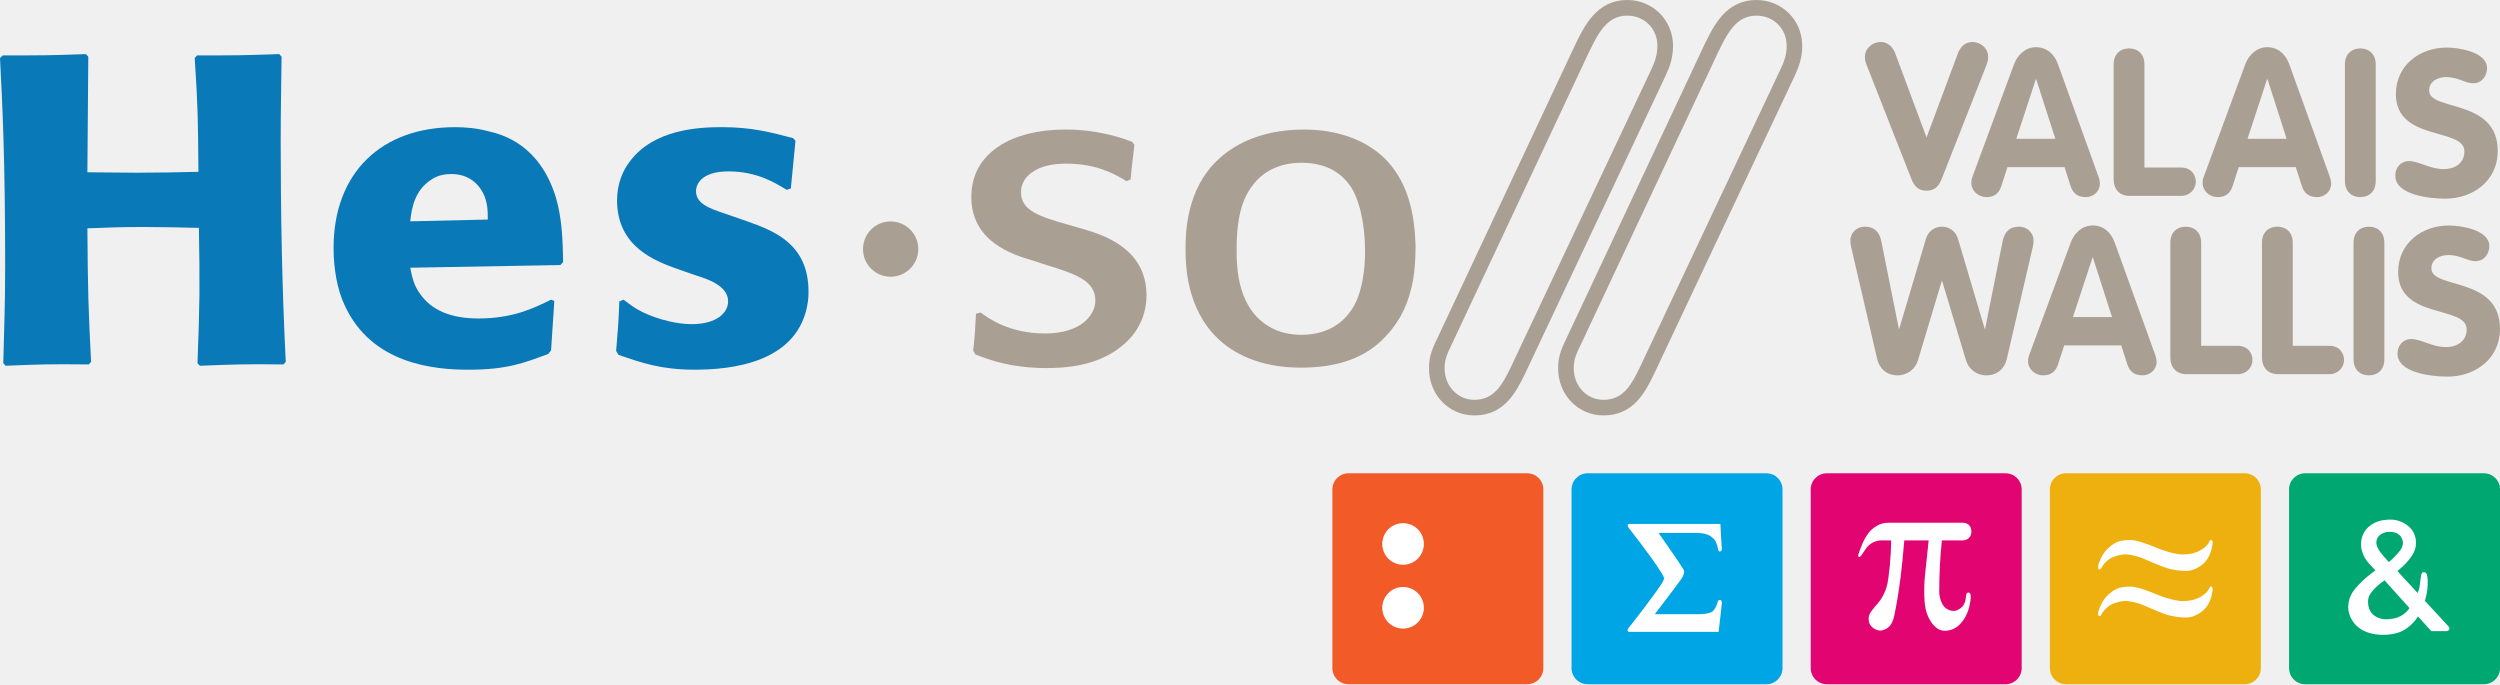
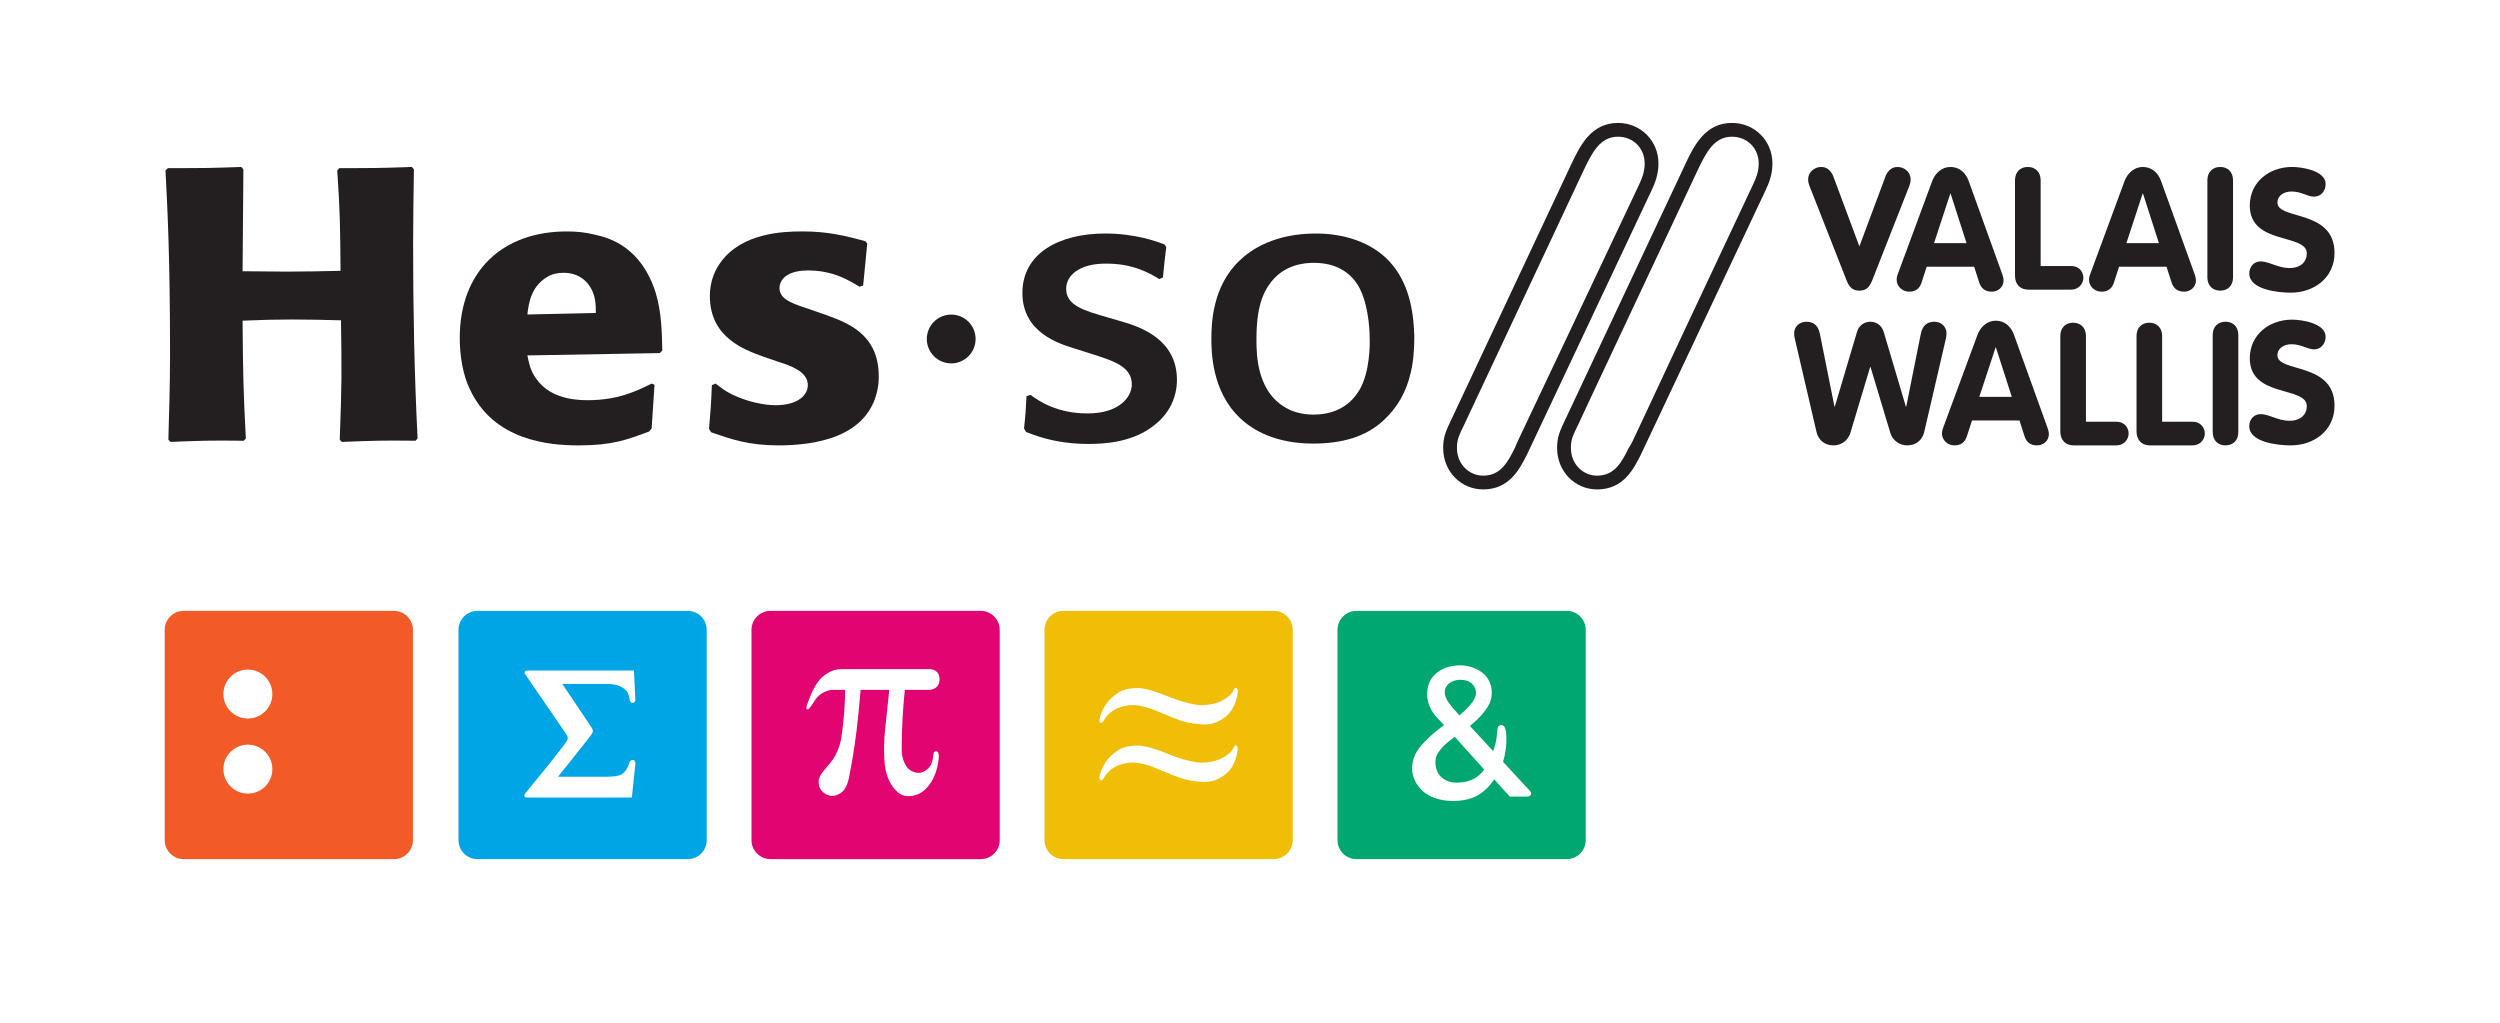
- <svg xmlns="http://www.w3.org/2000/svg" width="240.37mm" height="65.788mm" viewBox="0 0 240.37 65.788" version="1.1" id="svg8">
-   <defs id="defs2" />
-   <g id="layer1" transform="translate(-21.93401,-123.4988)">
-     <g transform="matrix(0.3527778,0,0,-0.3527778,21.93401,189.2865)" id="g18">
-       <g transform="scale(0.1)" id="g20">
-         <path id="path22" style="fill:#aa9f93;fill-opacity:1;fill-rule:nonzero;stroke:none" d="m 3937.23,860.5 c 0,25.852 5.5,37.16 23.63,74.66 1.07,2.324 368.67,785.1 368.67,785.1 25.18,52.13 49.42,101.99 105.32,101.99 46.99,0 82.37,-35.55 82.37,-82.53 0,-26.01 -8.21,-45.75 -17.14,-65.17 0,0 -383.59,-812.941 -383.81,-813.491 -21.13,-42.207 -42.93,-85.918 -97.95,-85.918 -45.37,0 -81.09,37.55 -81.09,85.359 m 355.92,882.34 c -2.11,-4.5 -369.84,-787.27 -369.84,-787.27 -19.97,-41.484 -28.62,-59.574 -28.62,-95.07 0,-71.719 54.27,-127.898 123.63,-127.898 81.14,0 112.98,63.226 136.16,109.476 l 384.04,814.402 c 10.82,23.18 21.3,48.52 21.3,83.24 0,70 -55.02,125.13 -124.97,125.13 -82.69,0 -116.8,-70.55 -141.7,-122.01" />
-         <path id="path24" style="fill:#aa9f93;fill-opacity:1;fill-rule:nonzero;stroke:none" d="m 4289.26,860.5 c 0,25.852 5.44,37.16 23.63,74.66 1.06,2.324 368.73,785.1 368.73,785.1 25.24,52.08 49.39,101.99 105.27,101.99 46.92,0 82.61,-35.55 82.61,-82.53 0,-26.01 -8.18,-45.75 -17.47,-65.11 0,0 -383.4,-812.829 -383.84,-813.45 -20.96,-42.308 -42.76,-86.019 -97.9,-86.019 -45.53,0 -81.03,37.609 -81.03,85.359 m 355.92,882.28 c -2.16,-4.44 -369.87,-787.21 -369.87,-787.21 -19.88,-41.543 -28.65,-59.574 -28.65,-95.07 0,-71.719 54.39,-127.898 123.63,-127.898 81.54,0 113.16,63.226 136.22,109.707 l 384.13,814.171 c 10.4,22.07 21.27,48.52 21.27,83.24 0,70 -54.92,125.13 -125.02,125.13 -82.75,0 -116.81,-70.61 -141.71,-122.07" />
-         <path id="path26" style="fill:#aa9f93;fill-opacity:1;fill-rule:nonzero;stroke:none" d="m 5086.73,1689.37 c -2.77,7.31 -3.94,12.86 -3.94,20.68 0,23.52 20.69,40.37 42.98,40.37 19.06,0 30.84,-12.3 38.27,-27.45 l 86.64,-232.78 86.86,232.78 c 7.22,15.15 19.02,27.45 38.05,27.45 22.46,0 43.01,-16.85 43.01,-40.37 0,-7.82 -1.14,-13.37 -3.85,-20.68 l -122.58,-311.78 c -7.37,-17.85 -16.91,-32.5 -41.49,-32.5 -24.62,0 -34.17,14.65 -41.49,32.5 l -122.46,311.78" />
-         <path id="path28" style="fill:#aa9f93;fill-opacity:1;fill-rule:nonzero;stroke:none" d="m 5495.33,1486.64 h 106.39 l -52.14,162.23 h -0.99 z m -6.15,203.17 c 9.48,25.62 31.34,46.37 59.77,46.37 29.8,0 50.49,-19.59 59.98,-46.37 l 109.73,-304.56 c 3.42,-9.04 4.47,-16.8 4.47,-20.8 0,-21.74 -17.75,-36.88 -38.61,-36.88 -23.45,0 -35.21,12.36 -40.87,29.11 l -16.86,52.64 h -155.53 l -16.91,-52.08 c -5.6,-17.31 -17.25,-29.67 -40.1,-29.67 -22.41,0 -41.38,16.75 -41.38,39.1 0,9.15 2.72,15.8 3.72,18.58 l 112.59,304.56" />
-         <path id="path30" style="fill:#aa9f93;fill-opacity:1;fill-rule:nonzero;stroke:none" d="m 5760.57,1689.19 c 0,28.01 18.08,43.71 41.99,43.71 24.12,0 42.04,-15.7 42.04,-43.71 v -280.92 h 99.67 c 28.5,0 40.88,-21.35 40.38,-40.27 -1.17,-18.58 -15.87,-37.05 -40.38,-37.05 h -140.05 c -27.34,0 -43.65,17.91 -43.65,45.93 v 312.31" />
-         <path id="path32" style="fill:#aa9f93;fill-opacity:1;fill-rule:nonzero;stroke:none" d="m 6125.58,1486.64 h 106.49 l -52.08,162.23 h -1.22 z m -6.1,203.17 c 9.56,25.62 31.28,46.37 59.85,46.37 29.78,0 50.36,-19.59 59.96,-46.37 l 109.68,-304.56 c 3.35,-9.04 4.52,-16.8 4.52,-20.8 0,-21.74 -18,-36.88 -38.72,-36.88 -23.4,0 -35.17,12.36 -40.76,29.11 l -17.04,52.64 h -155.41 l -16.83,-52.08 c -5.57,-17.31 -17.44,-29.67 -40.4,-29.67 -22.3,0 -41.27,16.75 -41.27,39.1 0,9.15 2.83,15.8 3.99,18.58 l 112.43,304.56" />
-         <path id="path34" style="fill:#aa9f93;fill-opacity:1;fill-rule:nonzero;stroke:none" d="m 6390.92,1689.19 c 0,28.01 18.03,43.71 41.96,43.71 24.15,0 42.07,-15.7 42.07,-43.71 v -317.86 c 0,-28.13 -17.92,-43.71 -42.07,-43.71 -23.93,0 -41.96,15.58 -41.96,43.71 v 317.86" />
-         <path id="path36" style="fill:#aa9f93;fill-opacity:1;fill-rule:nonzero;stroke:none" d="m 6778.4,1679.27 c 0,-21.69 -14.59,-41.33 -37.67,-41.33 -22.96,0 -40.76,16.81 -74.31,16.81 -24.13,0 -45.96,-12.86 -45.96,-36.38 0,-57.63 187.05,-20.75 187.05,-165.12 0,-80.04 -66.13,-129.9 -143.37,-129.9 -43.15,0 -135.89,10.15 -135.89,62.74 0,21.73 14.45,39.7 37.44,39.7 26.18,0 57.57,-21.79 93.9,-21.79 37.02,0 57.07,20.63 57.07,48.14 0,66.01 -186.8,26.29 -186.8,156.13 0,78.32 64.28,126.96 138.94,126.96 31.17,0 109.6,-11.7 109.6,-55.96" />
-         <path id="path38" style="fill:#aa9f93;fill-opacity:1;fill-rule:nonzero;stroke:none" d="m 5045.32,1191.01 c -1.74,7.32 -2.24,11.15 -2.24,19.08 0,17.92 14.98,36.95 39.79,36.95 26.94,0 39.81,-15.59 44.68,-40.39 l 47.65,-237.771 h 1.11 l 72.76,245.161 c 6.05,20.18 23.02,33 43.76,33 20.47,0 37.39,-12.82 43.55,-33 l 72.76,-245.161 h 1.22 l 47.54,237.771 c 5.1,24.8 17.91,40.39 44.65,40.39 24.79,0 39.71,-19.03 39.71,-36.95 0,-7.93 -0.44,-11.76 -2.16,-19.08 l -70.89,-305.498 c -5.65,-23.621 -24.18,-43.641 -55.62,-43.641 -27.29,0 -48.54,17.848 -55.36,40.875 l -64.9,215.864 h -1.21 l -64.84,-215.864 c -6.8,-23.027 -28.07,-40.875 -55.41,-40.875 -31.28,0 -49.87,20.02 -55.46,43.641 l -71.09,305.498" />
-         <path id="path40" style="fill:#aa9f93;fill-opacity:1;fill-rule:nonzero;stroke:none" d="m 5649.7,1000.77 h 106.48 l -52.13,162.35 h -0.87 z m -6,203.06 c 9.48,25.9 31.23,46.58 60.04,46.58 29.43,0 50.18,-19.52 59.8,-46.58 l 109.73,-304.392 c 3.27,-9.043 4.44,-16.75 4.44,-20.637 0,-21.84 -17.91,-36.93 -38.69,-36.93 -23.43,0 -35.19,12.188 -40.8,29.059 l -16.91,52.472 h -155.47 l -16.91,-52.035 c -5.63,-17.308 -17.53,-29.496 -40.38,-29.496 -22.3,0 -41.21,16.688 -41.21,39.098 0,8.879 2.89,15.636 3.88,18.469 l 112.48,304.392" />
-         <path id="path42" style="fill:#aa9f93;fill-opacity:1;fill-rule:nonzero;stroke:none" d="m 5915.15,1203.38 c 0,28.07 17.97,43.66 41.9,43.66 24.1,0 42.13,-15.59 42.13,-43.66 V 922.453 h 99.67 c 28.5,0 40.88,-21.355 40.13,-40.488 -0.97,-18.356 -15.68,-36.887 -40.13,-36.887 h -139.94 c -27.4,0 -43.76,18.031 -43.76,45.981 v 312.321" />
-         <path id="path44" style="fill:#aa9f93;fill-opacity:1;fill-rule:nonzero;stroke:none" d="m 6164.87,1203.38 c 0,28.07 17.89,43.66 41.86,43.66 24.12,0 42.06,-15.59 42.06,-43.66 V 922.453 h 99.65 c 28.34,0 40.88,-21.355 40.2,-40.488 -1.1,-18.356 -15.63,-36.887 -40.2,-36.887 h -139.88 c -27.41,0 -43.69,18.031 -43.69,45.981 v 312.321" />
-         <path id="path46" style="fill:#aa9f93;fill-opacity:1;fill-rule:nonzero;stroke:none" d="m 6414.43,1203.38 c 0,28.07 17.98,43.66 42.06,43.66 24.07,0 41.98,-15.59 41.98,-43.66 V 885.461 c 0,-27.961 -17.91,-43.652 -41.98,-43.652 -24.08,0 -42.06,15.691 -42.06,43.652 v 317.919" />
-         <path id="path48" style="fill:#aa9f93;fill-opacity:1;fill-rule:nonzero;stroke:none" d="m 6784.5,1194.34 c 0,-21.8 -14.53,-41.32 -37.6,-41.32 -22.86,0 -40.78,16.75 -74.44,16.75 -24.07,0 -45.87,-12.81 -45.87,-36.39 0,-57.63 187.05,-20.68 187.05,-165.114 0,-80.032 -66.02,-129.895 -143.35,-129.895 -43.14,0 -136.02,10.149 -136.02,62.727 0,21.855 14.56,39.715 37.53,39.715 26.34,0 57.51,-21.856 94.06,-21.856 36.89,0 56.96,20.801 56.96,48.145 0,66.168 -186.8,26.347 -186.8,156.298 0,78.26 64.28,126.96 138.66,126.96 31.44,0 109.82,-11.75 109.82,-56.02" />
-         <path id="path50" style="fill:#aa9f93;fill-opacity:1;fill-rule:nonzero;stroke:none" d="m 2958.73,1238.7 c 50.77,-15.5 166,-52.43 166,-178.95 0,-47.77 -19,-101.398 -70.94,-140.812 -67.14,-53.7 -157.02,-57.239 -202.67,-57.239 -68.5,0 -125.37,11.918 -173.46,29.887 -6.32,2.312 -12.76,4.781 -19.14,7.059 l -6.18,10.832 c 5.07,46.503 5.07,52.5 7.63,100.083 l 12.53,3.67 c 22.82,-16.675 78.62,-57.25 176.08,-57.25 100.19,0 136.77,52.56 136.77,89.51 0,54.85 -54.39,72.66 -131.62,96.63 l -40.49,13.08 c -51.97,15.45 -165.92,50.03 -165.92,172.91 0,122.87 113.95,183.73 255.8,183.73 93.74,0 159.46,-24.96 182.37,-33.32 l 6.29,-8.38 c -4.96,-44.19 -6.29,-48.88 -10.28,-94.21 l -11.26,-4.81 c -31.65,19.13 -81.09,47.67 -163.34,47.67 -17.73,0 -35.56,-1.08 -54.56,-5.88 -37.88,-9.58 -69.72,-34.61 -69.72,-71.71 0,-51.17 51.89,-66.78 130.65,-89.33 l 45.46,-13.17" />
-         <path id="path52" style="fill:#aa9f93;fill-opacity:1;fill-rule:nonzero;stroke:none" d="m 3858.11,1195.75 c -2.58,83.45 -18.97,167.05 -77.26,230.2 -55.83,59.71 -140.63,85.89 -226.8,85.89 -126.62,0 -200,-48.84 -235.61,-83.41 -84.78,-79.87 -87.33,-196.8 -87.33,-242.16 0,-39.45 1.22,-161.04 87.33,-243.368 40.55,-39.531 112.82,-80.062 226.74,-80.062 88.69,0 163.45,20.348 219.03,72.848 42.04,39.363 68.53,85.832 82.36,144.372 8.96,35.73 11.54,75.2 11.54,115.69 m -138.05,-4.78 c 1.3,-25.11 0,-105.08 -29.29,-158.71 -36.72,-65.518 -97.45,-79.885 -144.21,-79.885 -25.51,0 -52.13,4.785 -74.73,15.559 -100.2,47.666 -101.45,168.156 -101.45,215.886 0,50.18 3.8,119.32 38.05,168.2 44.24,66.71 115.31,69.18 139.22,69.18 71.01,0 111.56,-30.95 135.69,-67.93 31.56,-52.57 36.72,-132.53 36.72,-162.3" />
-         <path id="path54" style="fill:#aa9f93;fill-opacity:1;fill-rule:nonzero;stroke:none" d="m 2502.75,1185.97 c 0,-41.63 -33.72,-75.33 -75.35,-75.33 -41.76,0 -75.34,33.7 -75.34,75.33 0,41.59 33.58,75.37 75.34,75.37 41.63,0 75.35,-33.78 75.35,-75.37" />
-         <path id="path56" style="fill:#0979b8;fill-opacity:1;fill-rule:nonzero;stroke:none" d="m 767.461,1710.19 c -1.16,-91.68 -2.441,-147.8 -2.441,-231.3 0,-200.49 3.718,-399.65 13.816,-600.187 l -6.219,-7.109 c -107.656,1.301 -132.941,0 -227.957,-3.602 l -6.379,7.235 c 6.379,168.213 6.379,207.503 3.828,368.493 -50.75,1.24 -101.39,2.48 -151.859,2.48 -49.559,0 -96.395,-1.24 -152.086,-3.65 1.305,-172.85 2.496,-215.92 10.094,-363.847 l -6.324,-7.109 c -111.454,1.301 -134.278,0 -226.707,-3.602 l -6.293,7.235 c 2.434,100.195 5.125,158.613 5.125,265.973 0,295.88 -7.68,442.58 -14.059,565.51 l 7.598,7.14 c 110.183,0 129.207,0 226.687,3.58 l 6.375,-7.24 -2.496,-314.89 c 44.316,0 89.824,-1.19 134.164,-1.19 57.02,0 112.762,1.19 168.481,2.44 -1.223,140.79 -1.223,175.31 -10.153,310.16 l 6.375,7.14 c 106.36,0 122.828,0 224.16,3.58 l 6.27,-7.24" />
-         <path id="path58" style="fill:#0979b8;fill-opacity:1;fill-rule:nonzero;stroke:none" d="m 1501.93,1048.18 c -48.18,-23.92 -105.33,-51.301 -197.71,-51.301 -75.96,0 -127.85,22.691 -158.33,65.731 -18.96,24.9 -22.73,48.67 -27.84,72.57 l 409.16,7.27 7.63,8.2 c -1.24,58.57 -2.52,118.24 -20.35,177.85 -44.24,140.84 -141.77,169.32 -184.95,179.02 -31.51,8.25 -60.68,10.73 -89.83,10.73 -198.81,0 -330.593,-122.95 -330.593,-329.33 0,-56.12 10.211,-114.49 30.336,-156.27 C 1013,871.566 1185.17,857.23 1276.51,857.23 c 104.92,0 150.7,18.055 217.71,42.958 l 7.71,9.648 8.84,134.724 z m -383.88,213.48 c 3.86,37 12.7,87.12 60.9,115.79 15.2,9.5 32.95,13.07 50.64,13.07 41.76,0 67,-20.16 81.06,-41.74 17.75,-26.22 18.89,-54.81 18.89,-82.33 l -211.49,-4.79" />
-         <path id="path60" style="fill:#0979b8;fill-opacity:1;fill-rule:nonzero;stroke:none" d="m 2036.38,1261.66 c 69.72,-25.03 167.14,-59.7 167.14,-190.83 0,-8.27 0,-16.65 -1.33,-26.27 -22.69,-170.583 -212.65,-187.271 -309,-187.271 -92.43,0 -145.62,19.063 -207.71,40.582 l -6.24,10.664 c 5.05,59.68 6.24,72.863 8.74,134.905 l 11.45,4.74 c 19,-14.28 29.26,-22.8 50.81,-33.5 46.69,-22.559 98.7,-33.282 134.17,-33.282 70.83,0 100.02,32.142 100.02,62.042 0,42.84 -55.76,60.78 -90.01,71.6 l -48.03,16.68 c -59.52,21.37 -164.65,59.5 -164.65,187.24 0,47.65 17.69,83.51 34.19,104.99 65.84,89.45 190.05,94.34 252.09,94.34 82.28,0 134.17,-14.49 193.68,-29.95 l 6.32,-7.14 -12.61,-130 -11.38,-3.72 c -31.67,19.13 -81.05,50.21 -158.32,50.21 -78.73,0 -88.79,-39.37 -88.79,-53.72 0,-33.3 34.33,-46.49 77.39,-60.79 l 62.07,-21.52" />
-         <path id="path62" style="fill:#00a5e5;fill-opacity:1;fill-rule:nonzero;stroke:none" d="m 4283.21,43.941 c 0,-24.25 19.67,-43.953 43.91,-43.953 h 487.08 c 24.27,0 43.94,19.703 43.94,43.953 V 531 c 0,24.281 -19.67,43.941 -43.94,43.941 h -487.08 c -24.24,0 -43.91,-19.66 -43.91,-43.941 V 43.941" />
-         <path id="path64" style="fill:#ffffff;fill-opacity:1;fill-rule:nonzero;stroke:none" d="m 4441.68,436.809 h 247.21 c 0,0 0.57,-15.618 1.57,-31.868 1.04,-17.16 2.42,-35.089 2.33,-36.492 -0.22,-2.699 -0.8,-5.32 -4.19,-6.519 -2.68,-0.93 -5.62,0.98 -6.34,6.32 -0.7,5.23 -1.89,10.539 -5.8,20.039 -1.77,4.211 -9.62,13.602 -20.41,18.473 -12.35,5.59 -27.29,5.547 -33.23,5.547 H 4520.5 c 24.62,-35.77 59.51,-85.188 67.52,-99.137 3.39,-5.832 3.3,-13.332 -7.51,-28.863 -10.88,-15.539 -70.47,-93.489 -70.47,-93.489 h 116.53 c 17.39,0 30.06,1.961 38.07,5.789 8.02,3.832 13.98,17.95 15.45,23.121 1.34,5.161 1.97,10.231 8.05,9.918 3.9,-0.218 4.74,-4.757 4.79,-8.089 0,-1.508 -2.14,-20.09 -4.1,-37.239 -2.44,-21.199 -4.8,-41.64 -4.8,-41.64 h -240.8 c -3.36,0 -5.96,0 -6.87,2.211 -1.31,3.308 0.21,6 2.68,8.988 4.11,4.871 62.43,79.293 86.98,116.07 6.09,9.231 10.14,16.051 8.95,20.672 -1.5,5.309 -8.06,15.149 -17.11,28.848 -26.43,40.101 -76.01,102.722 -78.29,105.98 -3.16,4.371 -4.1,6.52 -2.74,9.473 0.83,1.887 2.74,1.887 4.85,1.887" />
-         <path id="path66" style="fill:#e20571;fill-opacity:1;fill-rule:nonzero;stroke:none" d="m 4935.06,43.941 c 0,-24.25 19.64,-43.953 43.91,-43.953 h 487.09 c 24.25,0 43.92,19.703 43.92,43.953 V 531 c 0,24.281 -19.67,43.941 -43.92,43.941 h -487.09 c -24.27,0 -43.91,-19.66 -43.91,-43.941 V 43.941" />
-         <path id="path68" style="fill:#ffffff;fill-opacity:1;fill-rule:nonzero;stroke:none" d="m 5256.51,392.07 h -66.42 c -3.3,-38.48 -6.47,-71.211 -9.54,-95.8 -3.08,-24.571 -5.99,-43.258 -8.79,-60.961 -3,-17.668 -5.97,-33.809 -8.99,-48.34 -2.55,-11.367 -6.13,-20.18 -11.03,-26.559 -4.81,-6.41 -11.88,-10.859 -21.16,-13.351 -7.8,-1.879 -15.36,-0.36 -23.02,4.57 -7.46,4.992 -11.95,10.93 -13.56,17.84 -1.17,5.113 -1.47,9.472 -0.86,13.031 0.46,3.559 1.52,6.84 3.13,9.898 1.55,3.043 3.27,5.801 5.24,8.352 1.77,2.469 3.83,4.941 5.9,7.449 0.68,0.762 4.01,4.653 10.05,11.723 6.07,7.09 10.54,13.566 13.64,19.437 2.99,5.789 9.65,18.602 12.98,34.582 3.38,15.981 10.18,70.629 10.07,118.129 h -27.93 c -7.9,0 -15.58,-2.59 -22.82,-6.359 -7.04,-3.711 -13.28,-9.949 -16.08,-13.52 -2.94,-3.679 -10.57,-16 -12.41,-18.363 -1.74,-2.387 -5.37,-7.859 -8.15,-7.027 -2.99,0.961 -2.35,4.32 -1.89,7.027 0.56,2.684 5.97,16.453 10.04,26.781 4.19,10.469 9.71,20.539 16.81,30.289 5.44,8.301 12.98,14.153 22.35,20.102 9.46,6.082 20.31,9.09 32.79,9.09 h 203.41 c 3.52,0 22.6,-1.512 22.6,-23.828 0,-22.274 -20.27,-24.192 -22.6,-24.192 h -57.77 c -4.82,-45.769 -7.24,-93 -7.24,-139.3 0,-8.411 1.42,-16.661 4.3,-24.661 2.94,-8.058 6.47,-14.168 10.66,-18.32 5.43,-5.027 11.92,-8.23 19.74,-9.687 7.81,-1.43 15.7,0.988 23.68,7.289 4.44,3.48 7.6,7.398 9.71,11.738 1.99,4.43 3.27,8.699 3.85,12.68 0.53,4.05 1.47,9.742 1.58,11.089 0.17,1.391 -0.11,6.403 5.61,6.832 5.71,0.442 6.27,-4.621 6.82,-10.101 0.44,-5.508 -2.47,-25.957 -7.05,-38.641 -4.6,-12.769 -10.15,-22.976 -16.47,-30.679 -6.35,-7.848 -12.53,-13.399 -18.61,-16.809 -6.96,-4.219 -15.06,-6.762 -24.21,-7.648 -9.26,-0.84 -17.72,1.289 -25.32,6.437 -12.67,9.25 -22.32,23.672 -28.76,43.352 -3.77,11.5 -5.71,26.66 -6.15,45.507 -0.56,18.864 0.05,37.282 1.81,55.282 l 10.06,95.64" />
-         <path id="path70" style="fill:#eeb00e;fill-opacity:1;fill-rule:nonzero;stroke:none" d="m 5586.88,43.941 c 0,-24.25 19.66,-43.953 43.93,-43.953 h 487.09 c 24.24,0 43.93,19.703 43.93,43.953 V 531 c 0,24.281 -19.69,43.941 -43.93,43.941 h -487.09 c -24.27,0 -43.93,-19.66 -43.93,-43.941 V 43.941" />
-         <path id="path72" style="fill:#ffffff;fill-opacity:1;fill-rule:nonzero;stroke:none" d="m 5720.77,312.789 c -3.46,1.57 -3.39,8.383 0.26,18.77 4.63,12.562 9.51,21.55 16.41,30.371 6.35,8.269 20.41,20.129 30.78,24.761 10.32,4.637 21.53,6.168 35.64,6.438 17.72,0.359 43.9,-8.848 74.13,-21.348 30.28,-12.511 57.96,-18.41 70.94,-18.222 19.08,0.222 38.3,3.992 54.85,15.722 9.87,6.93 13.9,11.688 18.53,21.188 1.46,2.922 3.33,3.57 5.32,2.41 3.22,-1.777 3.07,-6.301 2.27,-12.238 -4.55,-31.379 -18.07,-48.352 -32,-57.832 -7.26,-4.911 -18,-11.77 -33.86,-13.61 -15.94,-1.808 -43.68,3.153 -52.42,5.531 -17.19,4.598 -38.15,14.532 -50.72,19.489 -12.45,5.031 -21.96,9.793 -28.34,11.75 -5.05,1.383 -24.87,8.621 -43.04,7.832 -9.93,-0.43 -27.1,-4.129 -39.96,-12.391 -10.73,-6.969 -17.66,-15.84 -21.78,-23.582 -1.9,-3.566 -4.46,-6.269 -7.01,-5.039" />
-         <path id="path74" style="fill:#ffffff;fill-opacity:1;fill-rule:nonzero;stroke:none" d="m 5720.77,185.762 c -3.46,1.597 -3.39,8.398 0.26,18.769 4.63,12.578 9.51,21.539 16.41,30.36 6.35,8.269 20.41,20.16 30.78,24.757 10.32,4.653 21.53,6.192 35.64,6.473 17.72,0.359 43.9,-8.851 74.13,-21.371 30.28,-12.488 57.96,-18.398 70.94,-18.211 19.08,0.211 38.3,3.981 54.85,15.731 9.87,6.929 13.9,11.671 18.53,21.179 1.46,2.903 3.33,3.551 5.32,2.41 3.22,-1.789 3.07,-6.289 2.27,-12.25 -4.55,-31.379 -18.07,-48.347 -32,-57.828 -7.26,-4.902 -18,-11.75 -33.86,-13.601 -15.94,-1.828 -43.68,3.148 -52.42,5.539 -17.19,4.59 -38.15,14.531 -50.72,19.492 -12.45,5.019 -21.96,9.758 -28.34,11.738 -5.05,1.379 -24.87,8.621 -43.04,7.832 -9.93,-0.429 -27.1,-4.121 -39.96,-12.383 -10.73,-7 -17.66,-15.847 -21.78,-23.597 -1.9,-3.563 -4.46,-6.262 -7.01,-5.039" />
-         <path id="path76" style="fill:#00a770;fill-opacity:1;fill-rule:nonzero;stroke:none" d="m 6238.73,43.941 c 0,-24.25 19.66,-43.953 43.93,-43.953 h 487.06 c 24.27,0 43.92,19.703 43.92,43.953 V 531 c 0,24.281 -19.65,43.941 -43.92,43.941 h -487.06 c -24.27,0 -43.93,-19.66 -43.93,-43.941 V 43.941" />
-         <path id="path78" style="fill:#ffffff;fill-opacity:1;fill-rule:nonzero;stroke:none" d="m 6670.16,161.031 -61.26,66.348 c 2.61,8.41 3.83,14.141 5.38,22.133 2.49,13.328 3.49,32.16 1.1,45.179 -0.71,3.989 -2.07,7.84 -4.99,9.7 -1.66,1.097 -5.07,1.461 -7.23,0.359 -1.89,-1 -3.64,-3.781 -3.91,-5.281 -0.72,-3.61 -1.45,-7.719 -1.94,-11.539 -0.23,-1.68 -0.39,-3.078 -0.53,-3.86 -0.8,-4.949 -1.8,-17.519 -3.58,-24.09 -1.25,-4.601 -2,-5.941 -4.11,-11.199 l -55.15,59.739 c 13.44,10.902 22.57,19.71 30.48,29.41 14.5,17.82 19.97,30.39 20.13,46.3 0.14,10.25 -1.28,17.551 -5.05,25.981 -1.69,3.711 -5.12,11.328 -13.31,18.687 -7.49,6.692 -14.69,11.223 -22.65,14.161 -8.22,3.101 -16.12,5.671 -28.85,5.671 -4.52,0 -9.35,-0.3 -14.97,-0.929 -20.2,-2.192 -38,-11.02 -50.03,-24.801 -10.85,-12.281 -14.82,-29.25 -14.92,-40.051 -0.23,-14.347 4.91,-30.609 13.7,-43.551 5.74,-8.429 11.39,-14.277 20.77,-23.949 l 4.91,-5.09 c -20.56,-15.07 -31.45,-24.39 -44.46,-37.968 -14.94,-15.621 -28.51,-31.93 -29.67,-60.11 -0.89,-19.961 9.07,-41.402 25.96,-55.922 16.22,-14.007 40.76,-21.718 69.05,-21.718 4.3,0 8.71,0.179 13.09,0.531 30.31,2.578 46.03,12.598 56.35,21.039 8.49,6.969 15.37,13.148 25.79,28.539 l 35.72,-39.629 0.39,-0.371 h 41.82 c 0.22,0.02 5.85,0.461 7.44,5.609 1.37,4.551 -4.84,10.121 -5.47,10.672 m -159.51,171.918 c -10.07,10.653 -20.25,22.852 -24.77,29.09 -3.39,4.633 -7.74,12.789 -9.04,20.59 -0.36,2.48 -1.16,11.121 4.77,18.902 3.29,4.239 7.98,8.989 18.35,12.168 3.56,1.09 8.19,1.692 12.98,1.692 5.19,0 10.4,-0.7 14.65,-2 8.4,-2.582 14.31,-7.621 18.5,-15.852 5.74,-11.398 3.13,-24.098 -7.57,-36.73 -10.13,-11.911 -18.26,-20.071 -27.87,-27.86 m -44.18,-78.258 c 7.01,8.661 17.03,17.489 32.39,28.59 l 68.16,-75.851 c -5.8,-7.649 -11.59,-14.45 -22.18,-20.469 -10.82,-6.18 -21.66,-9.07 -37.42,-9.84 -1.25,-0.051 -2.49,-0.101 -3.8,-0.101 -13.02,0 -24.1,3.511 -32.94,10.39 -10.7,8.328 -15.97,19.512 -16.62,35.11 -0.51,13.671 3.65,21.269 12.41,32.171" />
-         <path id="path80" style="fill:#f25b28;fill-opacity:1;fill-rule:nonzero;stroke:none" d="m 3631.37,43.941 c 0,-24.25 19.67,-43.953 43.9,-43.953 h 487.08 c 24.27,0 43.94,19.703 43.94,43.953 V 531 c 0,24.281 -19.67,43.941 -43.94,43.941 h -487.08 c -24.23,0 -43.9,-19.66 -43.9,-43.941 V 43.941" />
-         <path id="path82" style="fill:#ffffff;fill-opacity:1;fill-rule:nonzero;stroke:none" d="m 3880.7,382.32 c 0,31.309 -25.38,56.7 -56.69,56.7 -31.31,0 -56.7,-25.391 -56.7,-56.7 0,-31.32 25.39,-56.699 56.7,-56.699 31.31,0 56.69,25.379 56.69,56.699" />
-         <path id="path84" style="fill:#ffffff;fill-opacity:1;fill-rule:nonzero;stroke:none" d="m 3880.7,208.371 c 0,31.309 -25.38,56.699 -56.69,56.699 -31.31,0 -56.7,-25.39 -56.7,-56.699 0,-31.32 25.39,-56.699 56.7,-56.699 31.31,0 56.69,25.379 56.69,56.699" />
-       </g>
+ <svg xmlns="http://www.w3.org/2000/svg" version="1.1" id="svg2" xml:space="preserve" width="415.747" height="170.08" viewBox="0 0 415.747 170.08">
+   <defs id="defs6" />
+   <g id="g10" transform="matrix(1.333333,0,0,-1.333333,0,170.08)">
+     <g id="g12" transform="scale(0.1)">
+       <path d="M 3118.11,0 H 0 V 1275.59 H 3118.11 V 0" style="fill:#ffffff;fill-opacity:1;fill-rule:nonzero;stroke:none" id="path14" />
+       <path d="m 1668.17,227.738 c 0,-13.066 10.59,-23.66 23.66,-23.66 h 262.29 c 13.06,0 23.65,10.594 23.65,23.66 V 490.02 c 0,13.07 -10.59,23.66 -23.65,23.66 h -262.29 c -13.07,0 -23.66,-10.59 -23.66,-23.66 V 227.738" style="fill:#00a770;fill-opacity:1;fill-rule:nonzero;stroke:none" id="path16" />
+       <path d="m 1797,341.227 c 3.78,4.668 9.19,9.425 17.44,15.394 l 36.68,-40.824 c -3.11,-4.109 -6.23,-7.77 -11.93,-11.031 -5.83,-3.321 -11.67,-4.864 -20.13,-5.282 -0.68,-0.035 -1.35,-0.046 -2.04,-0.046 -7.03,0 -13,1.882 -17.76,5.578 -5.75,4.5 -8.58,10.511 -8.91,18.91 -0.3,7.351 1.93,11.445 6.65,17.301 z m 23.26,42.125 c -5.4,5.738 -10.92,12.304 -13.35,15.671 -1.8,2.489 -4.16,6.875 -4.85,11.075 -0.2,1.343 -0.64,5.984 2.56,10.175 1.76,2.29 4.29,4.832 9.88,6.547 1.92,0.59 4.42,0.918 7.01,0.918 2.78,0 5.6,-0.39 7.85,-1.082 4.54,-1.394 7.73,-4.093 9.95,-8.543 3.12,-6.125 1.7,-12.965 -4.07,-19.773 -5.43,-6.41 -9.81,-10.789 -14.98,-14.988 z m 86.4,-92.532 -31.99,34.621 c 1.41,4.536 2.06,8.153 2.89,12.454 1.35,7.171 1.89,18.906 0.61,25.914 -0.4,2.144 -1.26,5.441 -2.96,6.562 -1.56,1.063 -3.25,1.02 -4.4,0.594 -1.41,-0.527 -2.5,-1.664 -2.82,-3.453 -0.52,-2.973 -1.02,-9.164 -1.28,-11.215 -0.13,-0.91 -0.21,-1.664 -0.3,-2.094 -0.42,-2.648 -0.96,-5.301 -1.93,-8.84 -0.65,-2.461 -1.04,-3.722 -2.2,-6.55 l -28.96,31.39 c 7.24,5.863 12.16,10.617 16.42,15.828 7.79,9.61 10.73,16.364 10.82,24.934 0.07,5.515 -0.68,9.437 -2.72,13.98 -0.89,1.989 -2.75,6.106 -7.15,10.047 -4.03,3.606 -8.44,6.035 -12.72,7.637 -4.43,1.668 -8.26,2.75 -15.52,3.047 -2.45,0.097 -5.05,0 -8.08,-0.34 -10.87,-1.164 -20.44,-5.922 -26.92,-13.344 -5.83,-6.609 -7.45,-15.91 -7.5,-21.722 -0.12,-7.719 2.64,-16.469 7.37,-23.442 3.07,-4.551 6.14,-7.676 11.19,-12.879 l 2.63,-2.742 c -11.07,-8.125 -16.93,-13.137 -23.92,-20.457 -8.05,-8.395 -15.34,-17.172 -15.98,-32.344 -0.49,-10.738 4.87,-22.273 13.98,-30.101 8.73,-7.539 21.95,-11.696 37.16,-11.696 2.32,0 4.68,0.098 7.04,0.282 16.3,1.394 24.79,6.797 30.33,11.343 4.57,3.746 8.29,7.071 13.89,15.352 l 19.22,-21.32 0.2,-0.207 h 22.52 c 0.12,0.019 3.15,0.25 4,3.027 0.74,2.453 -2.61,5.445 -2.92,5.734" style="fill:#ffffff;fill-opacity:1;fill-rule:nonzero;stroke:none" id="path18" />
+       <path d="m 571.844,227.738 c 0,-13.066 10.594,-23.66 23.652,-23.66 h 262.297 c 13.062,0 23.656,10.594 23.656,23.66 V 490.02 c 0,13.07 -10.594,23.66 -23.656,23.66 H 595.496 c -13.058,0 -23.652,-10.59 -23.652,-23.66 V 227.738" style="fill:#00a5e5;fill-opacity:1;fill-rule:nonzero;stroke:none" id="path20" />
+       <path d="m 657.602,439.285 c 13.421,0 133.125,0 133.125,0 0,0 1.734,-36.047 1.691,-36.808 -0.125,-1.45 -0.668,-2.961 -2.672,-3.504 -1.476,-0.399 -3.453,0.543 -4.293,3.406 -0.797,2.73 -0.172,4.293 -2.57,9.332 -1.055,2.223 -4.012,5.457 -9.867,8.008 -6.141,2.687 -12.254,2.886 -16.989,2.886 -4.73,0 -54.742,0 -54.742,0 12.582,-18.222 26.496,-39.671 35.653,-53.082 3.312,-4.855 3.867,-6.121 -1.137,-12.617 -7.164,-9.297 -39.805,-50.074 -39.805,-50.074 0,0 51.402,0.012 59.477,0 8.078,-0.004 15.976,0.551 20.031,3.121 5.316,3.387 8.004,9.66 8.769,12.453 0.739,2.774 1.961,5.446 5.231,5.328 2.461,-0.082 2.957,-2.554 2.984,-4.363 0,-0.793 -4.363,-42.465 -4.363,-42.465 0,0 -110.207,0 -130.109,0 -1.789,0 -3.211,0 -3.696,1.203 -0.695,1.778 0.129,3.211 1.465,4.825 8.403,10.199 33.774,40.824 46.809,58.386 5.133,6.887 7.277,9.461 3.883,14.309 -3.27,4.652 -48.161,70.262 -50.422,73.555 -1.633,2.379 -2.215,3.089 -1.481,4.683 0.442,1.008 1.906,1.418 3.028,1.418" style="fill:#ffffff;fill-opacity:1;fill-rule:nonzero;stroke:none" id="path22" />
+       <path d="m 937.285,227.738 c 0,-13.066 10.594,-23.66 23.656,-23.66 h 262.299 c 13.06,0 23.65,10.594 23.65,23.66 V 490.02 c 0,13.07 -10.59,23.66 -23.65,23.66 H 960.941 c -13.062,0 -23.656,-10.59 -23.656,-23.66 V 227.738" style="fill:#e20571;fill-opacity:1;fill-rule:nonzero;stroke:none" id="path24" />
+       <path d="m 1109.15,415.207 h -35.75 c -1.78,-20.727 -3.49,-38.352 -5.14,-51.586 -1.66,-13.234 -3.24,-23.305 -4.74,-32.836 -1.61,-9.515 -3.22,-18.199 -4.85,-26.027 -1.36,-6.125 -3.27,-10.863 -5.93,-14.297 -2.59,-3.457 -6.4,-5.852 -11.4,-7.195 -4.18,-1.016 -8.27,-0.192 -12.38,2.472 -4.04,2.684 -6.45,5.879 -7.32,9.598 -0.61,2.758 -0.78,5.094 -0.46,7.016 0.26,1.91 0.83,3.679 1.7,5.328 0.83,1.64 1.74,3.129 2.81,4.5 0.97,1.328 2.06,2.656 3.18,4.008 0.37,0.414 2.15,2.515 5.41,6.32 3.27,3.816 5.67,7.297 7.35,10.453 1.62,3.129 5.2,10.035 6.99,18.637 1.82,8.597 5.49,38.023 5.41,63.609 -2.74,0 -15.04,0 -15.04,0 -4.24,0 -8.38,-1.394 -12.28,-3.426 -3.79,-1.996 -7.15,-5.367 -8.65,-7.285 -1.6,-1.98 -5.69,-8.613 -6.68,-9.887 -0.96,-1.285 -2.9,-4.234 -4.4,-3.781 -1.62,0.512 -1.26,2.324 -1.01,3.781 0.29,1.45 3.22,8.856 5.41,14.43 2.24,5.629 5.23,11.059 9.04,16.309 2.94,4.465 7,7.621 12.04,10.82 5.09,3.273 10.93,4.895 17.65,4.895 0,0 107.58,0 109.53,0 1.9,0 12.19,-0.817 12.19,-12.829 0,-11.996 -10.93,-13.027 -12.19,-13.027 -1.28,0 -31.1,0 -31.1,0 -2.61,-24.648 -3.89,-50.078 -3.89,-75.019 0,-4.528 0.76,-8.969 2.32,-13.274 1.57,-4.344 3.47,-7.641 5.73,-9.871 2.93,-2.711 6.43,-4.43 10.62,-5.219 4.22,-0.761 8.46,0.539 12.76,3.93 2.38,1.883 4.1,3.988 5.24,6.324 1.06,2.383 1.74,4.688 2.07,6.824 0.29,2.184 0.77,5.239 0.85,5.977 0.09,0.742 -0.05,3.441 3.02,3.676 3.07,0.234 3.38,-2.489 3.66,-5.446 0.26,-2.961 -1.32,-13.964 -3.79,-20.8 -2.47,-6.883 -5.46,-12.375 -8.86,-16.536 -3.42,-4.207 -6.75,-7.207 -10.03,-9.046 -3.74,-2.266 -8.1,-3.629 -13.02,-4.11 -5.01,-0.461 -9.56,0.699 -13.65,3.473 -6.81,4.973 -12.03,12.742 -15.49,23.34 -2.04,6.195 -3.07,14.347 -3.3,24.511 -0.31,10.149 0.03,20.063 0.96,29.754 l 5.41,51.512" style="fill:#ffffff;fill-opacity:1;fill-rule:nonzero;stroke:none" id="path26" />
+       <path d="m 1302.73,227.738 c 0,-13.066 10.59,-23.66 23.65,-23.66 h 262.3 c 13.06,0 23.65,10.594 23.65,23.66 V 490.02 c 0,13.07 -10.59,23.66 -23.65,23.66 h -262.3 c -13.06,0 -23.65,-10.59 -23.65,-23.66 V 227.738" style="fill:#f0be07;fill-opacity:1;fill-rule:nonzero;stroke:none" id="path28" />
+       <path d="m 1372.7,374.113 c -1.91,0.844 -1.88,4.528 0.14,10.114 2.56,6.765 5.26,11.597 9.07,16.347 3.51,4.453 11.28,10.86 17,13.348 5.71,2.5 11.91,3.324 19.72,3.48 9.76,0.2 24.25,-4.746 40.92,-11.484 16.75,-6.719 32.05,-9.887 39.2,-9.785 10.55,0.121 21.16,2.16 30.32,8.484 5.46,3.738 7.67,6.305 10.25,11.414 0.79,1.571 1.82,1.918 2.93,1.309 1.76,-0.977 1.71,-3.399 1.27,-6.606 -2.53,-16.898 -10.02,-26.039 -17.73,-31.148 -3.99,-2.637 -9.92,-6.34 -18.71,-7.336 -8.79,-0.98 -24.1,1.684 -28.95,2.965 -9.5,2.473 -21.08,7.816 -28.02,10.484 -6.88,2.707 -12.13,5.25 -15.66,6.317 -2.78,0.738 -13.74,4.632 -23.77,4.195 -5.49,-0.223 -14.97,-2.219 -22.08,-6.676 -5.93,-3.758 -9.76,-8.535 -12.04,-12.707 -1.05,-1.918 -2.46,-3.375 -3.86,-2.715" style="fill:#ffffff;fill-opacity:1;fill-rule:nonzero;stroke:none" id="path30" />
+       <path d="m 1372.65,302.406 c -1.89,0.852 -1.86,4.528 0.16,10.121 2.54,6.766 5.24,11.602 9.05,16.348 3.53,4.453 11.3,10.859 17.02,13.348 5.7,2.5 11.9,3.324 19.7,3.48 9.78,0.199 24.25,-4.746 40.94,-11.484 16.73,-6.715 32.04,-9.887 39.19,-9.785 10.55,0.121 21.17,2.16 30.32,8.484 5.46,3.738 7.66,6.305 10.25,11.414 0.78,1.57 1.82,1.918 2.93,1.309 1.78,-0.977 1.71,-3.399 1.26,-6.602 -2.53,-16.902 -10,-26.043 -17.71,-31.16 -4.01,-2.637 -9.92,-6.332 -18.7,-7.328 -8.82,-0.988 -24.13,1.679 -28.96,2.965 -9.5,2.464 -21.08,7.82 -28.03,10.484 -6.87,2.707 -12.11,5.25 -15.65,6.316 -2.79,0.743 -13.75,4.633 -23.78,4.196 -5.48,-0.223 -14.96,-2.219 -22.07,-6.676 -5.94,-3.758 -9.78,-8.535 -12.04,-12.707 -1.05,-1.918 -2.47,-3.375 -3.88,-2.723" style="fill:#ffffff;fill-opacity:1;fill-rule:nonzero;stroke:none" id="path32" />
+       <path d="m 205.422,227.738 c 0,-13.058 10.59,-23.66 23.641,-23.66 h 262.308 c 13.067,0 23.656,10.602 23.656,23.66 v 262.278 c 0,13.074 -10.589,23.664 -23.656,23.664 H 229.063 c -13.051,0 -23.641,-10.59 -23.641,-23.664 V 227.738" style="fill:#f25b28;fill-opacity:1;fill-rule:nonzero;stroke:none" id="path34" />
+       <path d="m 339.695,409.953 c 0,16.86 -13.668,30.531 -30.531,30.531 -16.863,0 -30.535,-13.671 -30.535,-30.531 0,-16.863 13.672,-30.531 30.535,-30.531 16.863,0 30.531,13.668 30.531,30.531" style="fill:#ffffff;fill-opacity:1;fill-rule:nonzero;stroke:none" id="path36" />
+       <path d="m 339.695,316.285 c 0,16.86 -13.668,30.531 -30.531,30.531 -16.863,0 -30.535,-13.671 -30.535,-30.531 0,-16.863 13.672,-30.531 30.535,-30.531 16.863,0 30.531,13.668 30.531,30.531" style="fill:#ffffff;fill-opacity:1;fill-rule:nonzero;stroke:none" id="path38" />
+       <path d="M 2044.39,1045.46 C 1889.41,717.031 1893.87,728.125 1889.43,717.035 c -8.53,-17.039 -17.33,-34.683 -39.54,-34.683 -18.32,0 -32.74,15.16 -32.74,34.461 0,10.433 2.22,15.003 9.54,30.14 4.92,10.586 0.32,0.699 148.84,316.957 10.17,21.05 19.95,41.18 42.52,41.18 18.97,0 33.25,-14.35 33.25,-33.32 0,-10.5 -3.31,-18.47 -6.91,-26.31 z m 24.11,26.31 c 0,28.26 -22.21,50.52 -50.45,50.52 -33.39,0 -47.16,-28.48 -57.21,-49.26 4.68,9.98 -0.74,-1.58 -149.31,-317.839 -8.06,-16.75 -11.55,-24.046 -11.55,-38.378 0,-28.954 21.91,-51.637 49.91,-51.637 32.76,0 45.61,25.527 54.97,44.203 l 155.04,328.781 c 4.37,9.36 8.6,19.59 8.6,33.61" style="fill:#231f20;fill-opacity:1;fill-rule:nonzero;stroke:none" id="path40" />
+       <path d="m 2186.48,1045.48 c -154.9,-328.382 -149.26,-320.535 -154.97,-328.398 -8.46,-17.086 -17.26,-34.73 -39.52,-34.73 -18.39,0 -32.72,15.179 -32.72,34.461 0,10.433 2.2,15.003 9.54,30.14 4.85,10.711 0.31,0.699 148.87,316.957 10.18,21.03 19.94,41.18 42.49,41.18 18.95,0 33.36,-14.35 33.36,-33.32 0,-10.5 -3.3,-18.47 -7.05,-26.29 z m -26.31,76.81 c -33.4,0 -47.15,-28.5 -57.21,-49.29 4.77,9.78 -0.76,-1.55 -149.32,-317.809 -8.03,-16.769 -11.56,-24.046 -11.56,-38.378 0,-28.954 21.95,-51.637 49.91,-51.637 32.91,0 45.68,25.527 54.99,44.293 l 155.08,328.691 c 4.2,8.91 8.59,19.59 8.59,33.61 0,28.26 -22.17,50.52 -50.48,50.52" style="fill:#231f20;fill-opacity:1;fill-rule:nonzero;stroke:none" id="path42" />
+       <path d="m 2303.31,925.441 c 2.79,-6.796 6.42,-12.371 15.79,-12.371 9.35,0 12.99,5.575 15.79,12.371 l 46.66,118.679 c 1.04,2.78 1.47,4.9 1.47,7.87 0,8.96 -7.82,15.37 -16.37,15.37 -7.24,0 -11.74,-4.68 -14.49,-10.45 l -33.06,-88.609 -32.98,88.609 c -2.83,5.77 -7.31,10.45 -14.56,10.45 -8.49,0 -16.37,-6.41 -16.37,-15.37 0,-2.97 0.45,-5.09 1.5,-7.87 l 46.62,-118.679" style="fill:#231f20;fill-opacity:1;fill-rule:nonzero;stroke:none" id="path44" />
+       <path d="m 2432.5,1034.13 h 0.38 l 19.85,-61.755 h -40.5 z m -66.89,-107.423 c 0,-8.508 7.22,-14.883 15.75,-14.883 8.7,0 13.14,4.707 15.27,11.293 l 6.44,19.828 h 59.2 l 6.42,-20.039 c 2.15,-6.375 6.63,-11.082 15.56,-11.082 7.94,0 14.69,5.762 14.69,14.039 0,1.52 -0.4,4.477 -1.7,7.918 l -41.77,115.929 c -3.61,10.2 -11.49,17.65 -22.83,17.65 -10.82,0 -19.14,-7.9 -22.75,-17.65 l -42.86,-115.929 c -0.38,-1.054 -1.42,-3.59 -1.42,-7.074" style="fill:#231f20;fill-opacity:1;fill-rule:nonzero;stroke:none" id="path46" />
+       <path d="m 2529.81,914.355 h 53.31 c 9.33,0 14.93,7.032 15.37,14.106 0.19,7.199 -4.52,15.328 -15.37,15.328 h -37.94 v 106.941 c 0,10.66 -6.82,16.63 -16.01,16.63 -9.09,0 -15.98,-5.97 -15.98,-16.63 V 931.84 c 0,-10.664 6.21,-17.485 16.62,-17.485" style="fill:#231f20;fill-opacity:1;fill-rule:nonzero;stroke:none" id="path48" />
+       <path d="m 2672.38,1034.13 h 0.47 l 19.82,-61.755 h -40.53 z m -51.17,-122.306 c 8.74,0 13.25,4.707 15.38,11.293 l 6.4,19.828 h 59.16 l 6.48,-20.039 c 2.14,-6.375 6.61,-11.082 15.52,-11.082 7.89,0 14.74,5.762 14.74,14.039 0,1.52 -0.45,4.477 -1.72,7.918 l -41.75,115.929 c -3.65,10.2 -11.49,17.65 -22.83,17.65 -10.87,0 -19.13,-7.9 -22.78,-17.65 l -42.79,-115.929 c -0.45,-1.054 -1.52,-3.59 -1.52,-7.074 0,-8.508 7.22,-14.883 15.71,-14.883" style="fill:#231f20;fill-opacity:1;fill-rule:nonzero;stroke:none" id="path50" />
+       <path d="m 2785.13,929.727 v 121.003 c 0,10.66 -6.82,16.63 -16.02,16.63 -9.11,0 -15.97,-5.97 -15.97,-16.63 V 929.727 c 0,-10.704 6.86,-16.637 15.97,-16.637 9.2,0 16.02,5.933 16.02,16.637" style="fill:#231f20;fill-opacity:1;fill-rule:nonzero;stroke:none" id="path52" />
+       <path d="m 2855.41,941.273 c -13.83,0 -25.78,8.301 -35.74,8.301 -8.76,0 -14.26,-6.844 -14.26,-15.117 0,-20.016 35.31,-23.879 51.73,-23.879 29.4,0 54.58,18.981 54.58,49.445 0,54.957 -71.2,40.917 -71.2,62.857 0,8.95 8.3,13.85 17.49,13.85 12.77,0 19.55,-6.4 28.29,-6.4 8.78,0 14.33,7.47 14.33,15.73 0,16.85 -29.85,21.3 -41.71,21.3 -28.42,0 -52.89,-18.51 -52.89,-48.32 0,-49.431 71.11,-34.313 71.11,-59.438 0,-10.473 -7.64,-18.329 -21.73,-18.329" style="fill:#231f20;fill-opacity:1;fill-rule:nonzero;stroke:none" id="path54" />
+       <path d="m 2427.76,860.273 c 0,6.821 -5.68,14.059 -15.12,14.059 -10.17,0 -15.05,-5.93 -16.99,-15.367 l -18.1,-90.512 h -0.46 l -27.7,93.32 c -2.35,7.684 -8.79,12.559 -16.58,12.559 -7.89,0 -14.35,-4.875 -16.65,-12.559 l -27.7,-93.32 h -0.43 l -18.13,90.512 c -1.86,9.437 -6.76,15.367 -17.01,15.367 -9.45,0 -15.15,-7.238 -15.15,-14.059 0,-3.019 0.19,-4.476 0.86,-7.265 l 27.05,-116.289 c 2.14,-8.992 9.21,-16.614 21.12,-16.614 10.41,0 18.5,6.797 21.09,15.559 l 24.68,82.172 h 0.46 l 24.71,-82.172 c 2.59,-8.762 10.68,-15.559 21.07,-15.559 11.97,0 19.02,7.622 21.17,16.614 l 26.98,116.289 c 0.66,2.789 0.83,4.246 0.83,7.265" style="fill:#231f20;fill-opacity:1;fill-rule:nonzero;stroke:none" id="path56" />
+       <path d="m 2468.65,780.594 20.37,61.797 h 0.32 l 19.85,-61.797 z m 43.34,77.293 c -3.66,10.301 -11.56,17.734 -22.76,17.734 -10.97,0 -19.25,-7.875 -22.86,-17.734 L 2423.56,742.02 c -0.38,-1.079 -1.48,-3.653 -1.48,-7.032 0,-8.527 7.2,-14.883 15.69,-14.883 8.69,0 13.22,4.645 15.37,11.231 l 6.44,19.805 h 59.17 l 6.44,-19.973 c 2.14,-6.418 6.61,-11.063 15.53,-11.063 7.91,0 14.73,5.743 14.73,14.059 0,1.481 -0.45,4.414 -1.69,7.856 l -41.77,115.867" style="fill:#231f20;fill-opacity:1;fill-rule:nonzero;stroke:none" id="path58" />
+       <path d="m 2639.63,749.559 h -37.94 v 106.933 c 0,10.684 -6.87,16.617 -16.04,16.617 -9.11,0 -15.95,-5.933 -15.95,-16.617 V 737.605 c 0,-10.64 6.23,-17.5 16.66,-17.5 h 53.27 c 9.31,0 14.9,7.051 15.27,14.04 0.29,7.285 -4.42,15.414 -15.27,15.414" style="fill:#231f20;fill-opacity:1;fill-rule:nonzero;stroke:none" id="path60" />
+       <path d="m 2734.63,749.559 h -37.93 v 106.933 c 0,10.684 -6.83,16.617 -16.01,16.617 -9.12,0 -15.93,-5.933 -15.93,-16.617 V 737.605 c 0,-10.64 6.2,-17.5 16.63,-17.5 h 53.24 c 9.36,0 14.89,7.051 15.31,14.04 0.25,7.285 -4.52,15.414 -15.31,15.414" style="fill:#231f20;fill-opacity:1;fill-rule:nonzero;stroke:none" id="path62" />
+       <path d="m 2775.76,874.355 c -9.16,0 -16,-5.933 -16,-16.617 V 736.719 c 0,-10.641 6.84,-16.614 16,-16.614 9.16,0 15.98,5.973 15.98,16.614 v 121.019 c 0,10.684 -6.82,16.617 -15.98,16.617" style="fill:#231f20;fill-opacity:1;fill-rule:nonzero;stroke:none" id="path64" />
+       <path d="m 2840.51,832.402 c 0,8.973 8.3,13.852 17.46,13.852 12.82,0 19.64,-6.379 28.34,-6.379 8.78,0 14.31,7.434 14.31,15.73 0,16.848 -29.83,21.325 -41.8,21.325 -28.31,0 -52.78,-18.535 -52.78,-48.328 0,-49.465 71.1,-34.309 71.1,-59.497 0,-10.406 -7.64,-18.324 -21.68,-18.324 -13.91,0 -25.78,8.321 -35.8,8.321 -8.75,0 -14.29,-6.801 -14.29,-15.122 0,-20.011 35.36,-23.875 51.78,-23.875 29.43,0 54.57,18.981 54.57,49.446 0,54.976 -71.21,40.918 -71.21,62.851" style="fill:#231f20;fill-opacity:1;fill-rule:nonzero;stroke:none" id="path66" />
+       <path d="m 1400.9,874.09 -18.35,5.316 c -31.8,9.102 -52.75,15.407 -52.75,36.063 0,14.98 12.86,25.086 28.15,28.953 7.67,1.937 14.87,2.375 22.02,2.375 33.21,0 53.17,-11.527 65.95,-19.246 l 4.54,1.941 c 1.62,18.301 2.15,20.192 4.16,38.031 l -2.54,3.383 c -9.25,3.375 -35.79,13.453 -73.63,13.453 -57.27,0 -103.27,-24.57 -103.27,-74.171 0,-49.614 46,-63.575 66.98,-69.809 l 16.35,-5.281 c 31.18,-9.676 53.14,-16.871 53.14,-39.012 0,-14.918 -14.77,-36.133 -55.22,-36.133 -39.35,0 -61.87,16.379 -71.09,23.113 l -5.06,-1.484 c -1.03,-19.215 -1.03,-21.629 -3.08,-40.406 l 2.5,-4.371 c 2.58,-0.918 5.17,-1.918 7.73,-2.852 19.41,-7.254 42.37,-12.062 70.03,-12.062 18.43,0 54.71,1.425 81.82,23.101 20.97,15.918 28.64,37.571 28.64,56.848 0,51.082 -46.52,65.988 -67.02,72.25" style="fill:#231f20;fill-opacity:1;fill-rule:nonzero;stroke:none" id="path68" />
+       <path d="m 1696.44,790.746 c -14.82,-26.449 -39.34,-32.25 -58.22,-32.25 -10.3,0 -21.05,1.93 -30.17,6.281 -40.45,19.239 -40.96,67.887 -40.96,87.157 0,20.257 1.54,48.171 15.36,67.902 17.86,26.937 46.56,27.934 56.21,27.934 28.67,0 45.04,-12.5 54.78,-27.43 12.74,-21.223 14.83,-53.5 14.83,-65.52 0.52,-10.136 0,-42.422 -11.83,-64.074 z m -55.2,193.613 c -51.12,0 -80.74,-19.714 -95.12,-33.671 -34.22,-32.247 -35.25,-79.454 -35.25,-97.766 0,-15.926 0.49,-65.016 35.25,-98.25 16.37,-15.961 45.55,-32.324 91.54,-32.324 35.81,0 65.99,8.215 88.43,29.406 16.97,15.894 27.66,34.652 33.25,58.289 3.62,14.426 4.66,30.359 4.66,46.711 -1.04,33.687 -7.66,67.437 -31.19,92.93 -22.54,24.105 -56.78,34.675 -91.57,34.675" style="fill:#231f20;fill-opacity:1;fill-rule:nonzero;stroke:none" id="path70" />
+       <path d="m 1186.39,883.23 c -16.86,0 -30.42,-13.636 -30.42,-30.429 0,-16.805 13.56,-30.414 30.42,-30.414 16.81,0 30.42,13.609 30.42,30.414 0,16.793 -13.61,30.429 -30.42,30.429" style="fill:#231f20;fill-opacity:1;fill-rule:nonzero;stroke:none" id="path72" />
+       <path d="m 516.242,1064.44 -2.531,2.92 c -40.91,-1.44 -47.559,-1.44 -90.496,-1.44 l -2.578,-2.88 c 3.605,-54.45 3.605,-68.388 4.101,-125.224 -22.496,-0.503 -45,-0.984 -68.019,-0.984 -17.903,0 -36.274,0.481 -54.164,0.481 l 1.008,127.127 -2.579,2.92 c -39.351,-1.44 -47.031,-1.44 -91.515,-1.44 l -3.067,-2.88 c 2.575,-49.63 5.676,-108.86 5.676,-228.31 0,-43.347 -1.086,-66.929 -2.07,-107.382 l 2.539,-2.922 c 37.316,1.457 46.531,1.98 91.527,1.457 l 2.555,2.871 c -3.066,59.719 -3.551,77.105 -4.074,146.891 22.48,0.972 41.39,1.472 61.398,1.472 20.375,0 40.82,-0.5 61.309,-1 1.031,-64.996 1.031,-80.859 -1.543,-148.769 l 2.574,-2.922 c 38.355,1.457 48.566,1.98 92.031,1.457 l 2.508,2.871 c -4.074,80.957 -5.574,161.363 -5.574,242.305 0,33.711 0.515,56.371 0.984,93.381" style="fill:#231f20;fill-opacity:1;fill-rule:nonzero;stroke:none" id="path74" />
+       <path d="m 657.781,883.359 c 1.559,14.938 5.129,35.172 24.586,46.746 6.137,3.836 13.305,5.278 20.446,5.278 16.859,0 27.05,-8.141 32.726,-16.852 7.164,-10.586 7.625,-22.129 7.625,-33.242 z m 85.383,99.258 c -12.719,3.332 -24.496,4.328 -36.266,4.328 -80.261,0 -133.468,-49.632 -133.468,-132.953 0,-22.656 4.121,-46.222 12.25,-63.09 29.691,-65.031 99.199,-70.82 136.078,-70.82 42.351,0 60.836,7.289 87.887,17.344 l 3.113,3.894 3.57,54.391 -3.57,1.461 c -19.445,-9.656 -42.524,-20.711 -79.817,-20.711 -30.668,0 -51.613,9.164 -63.918,26.539 -7.66,10.055 -9.179,19.648 -11.242,29.293 l 165.188,2.934 3.078,3.316 c -0.504,23.645 -1.02,47.734 -8.219,71.801 -17.855,56.855 -57.23,68.359 -74.664,72.273" style="fill:#231f20;fill-opacity:1;fill-rule:nonzero;stroke:none" id="path76" />
+       <path d="m 1028.53,883.359 -25.06,8.688 c -17.384,5.773 -31.247,11.094 -31.247,24.543 0,5.793 4.062,21.687 35.847,21.687 31.2,0 51.14,-12.547 63.92,-20.269 l 4.59,1.504 5.1,52.476 -2.56,2.887 c -24.02,6.242 -44.97,12.094 -78.19,12.094 -25.043,0 -75.192,-1.977 -101.774,-38.09 -6.66,-8.672 -13.804,-23.149 -13.804,-42.391 0,-51.566 42.445,-66.961 66.472,-75.59 l 19.391,-6.734 c 13.828,-4.363 36.345,-11.609 36.345,-28.906 0,-12.07 -11.79,-25.047 -40.384,-25.047 -14.321,0 -35.317,4.328 -54.168,13.437 -8.699,4.321 -12.84,7.758 -20.512,13.524 l -4.625,-1.914 c -1.008,-25.047 -1.488,-30.371 -3.523,-54.465 l 2.515,-4.305 c 25.071,-8.687 46.543,-16.383 83.86,-16.383 38.897,0 115.587,6.739 124.747,75.606 0.54,3.887 0.54,7.266 0.54,10.609 0,52.942 -39.33,66.93 -67.48,77.039" style="fill:#231f20;fill-opacity:1;fill-rule:nonzero;stroke:none" id="path78" />
    </g>
  </g>
</svg>
